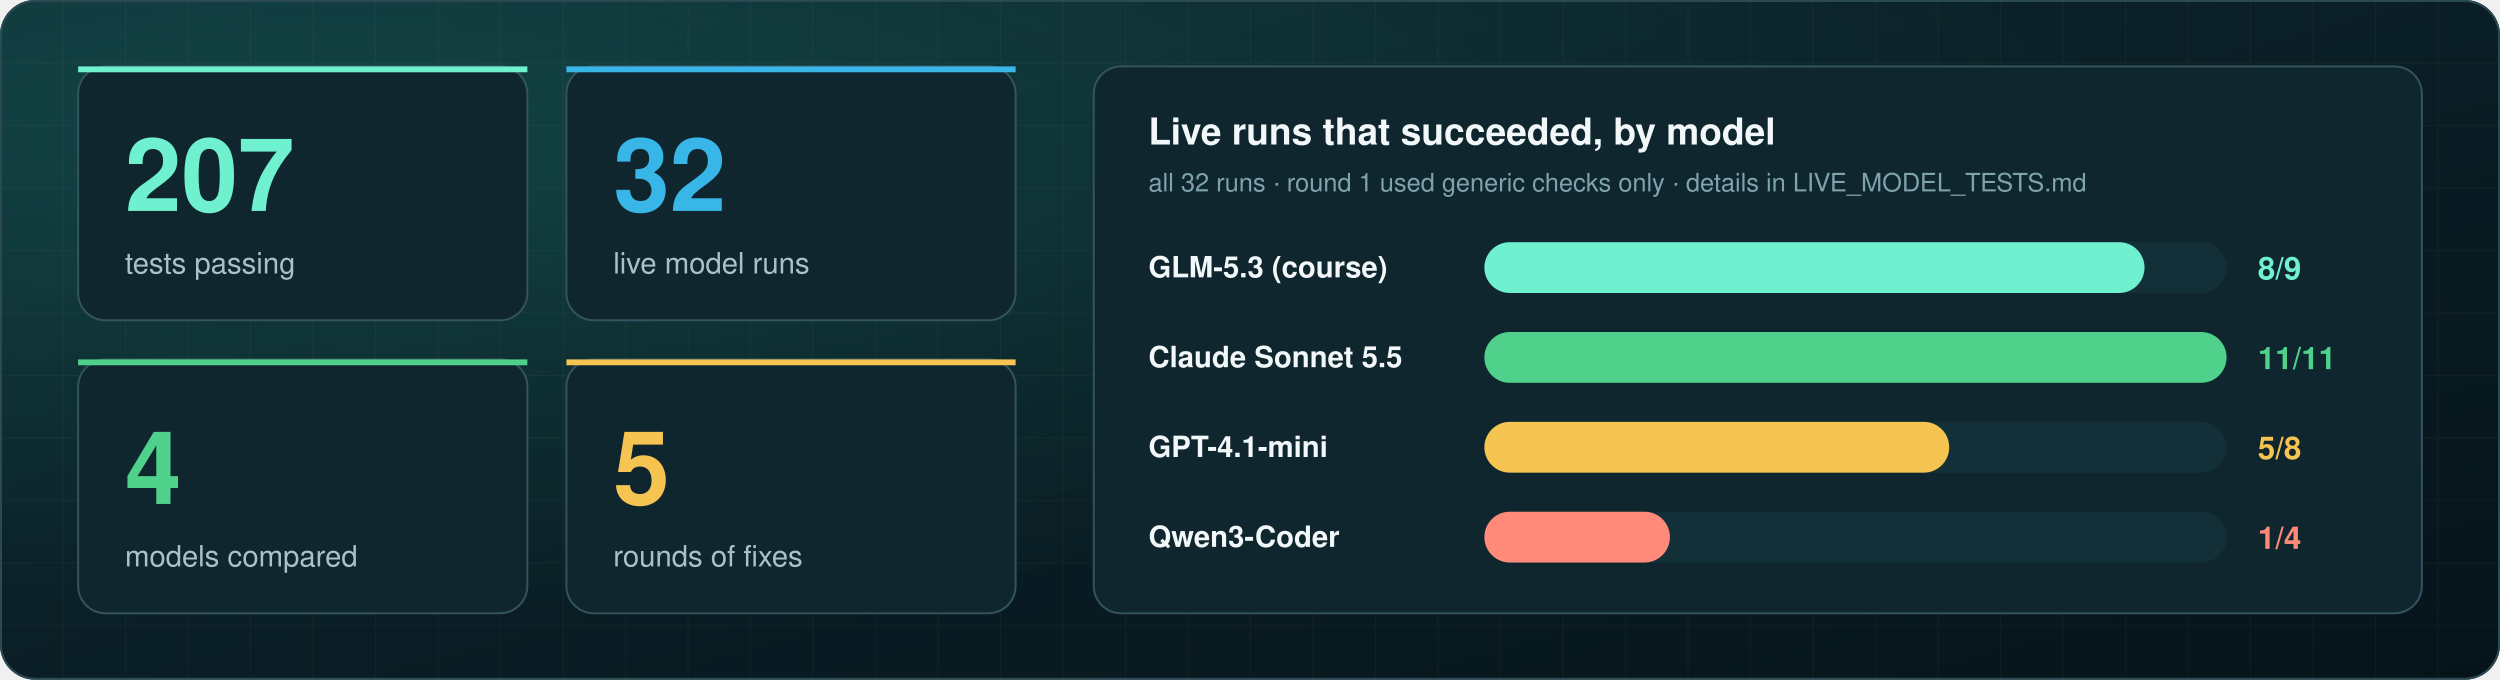
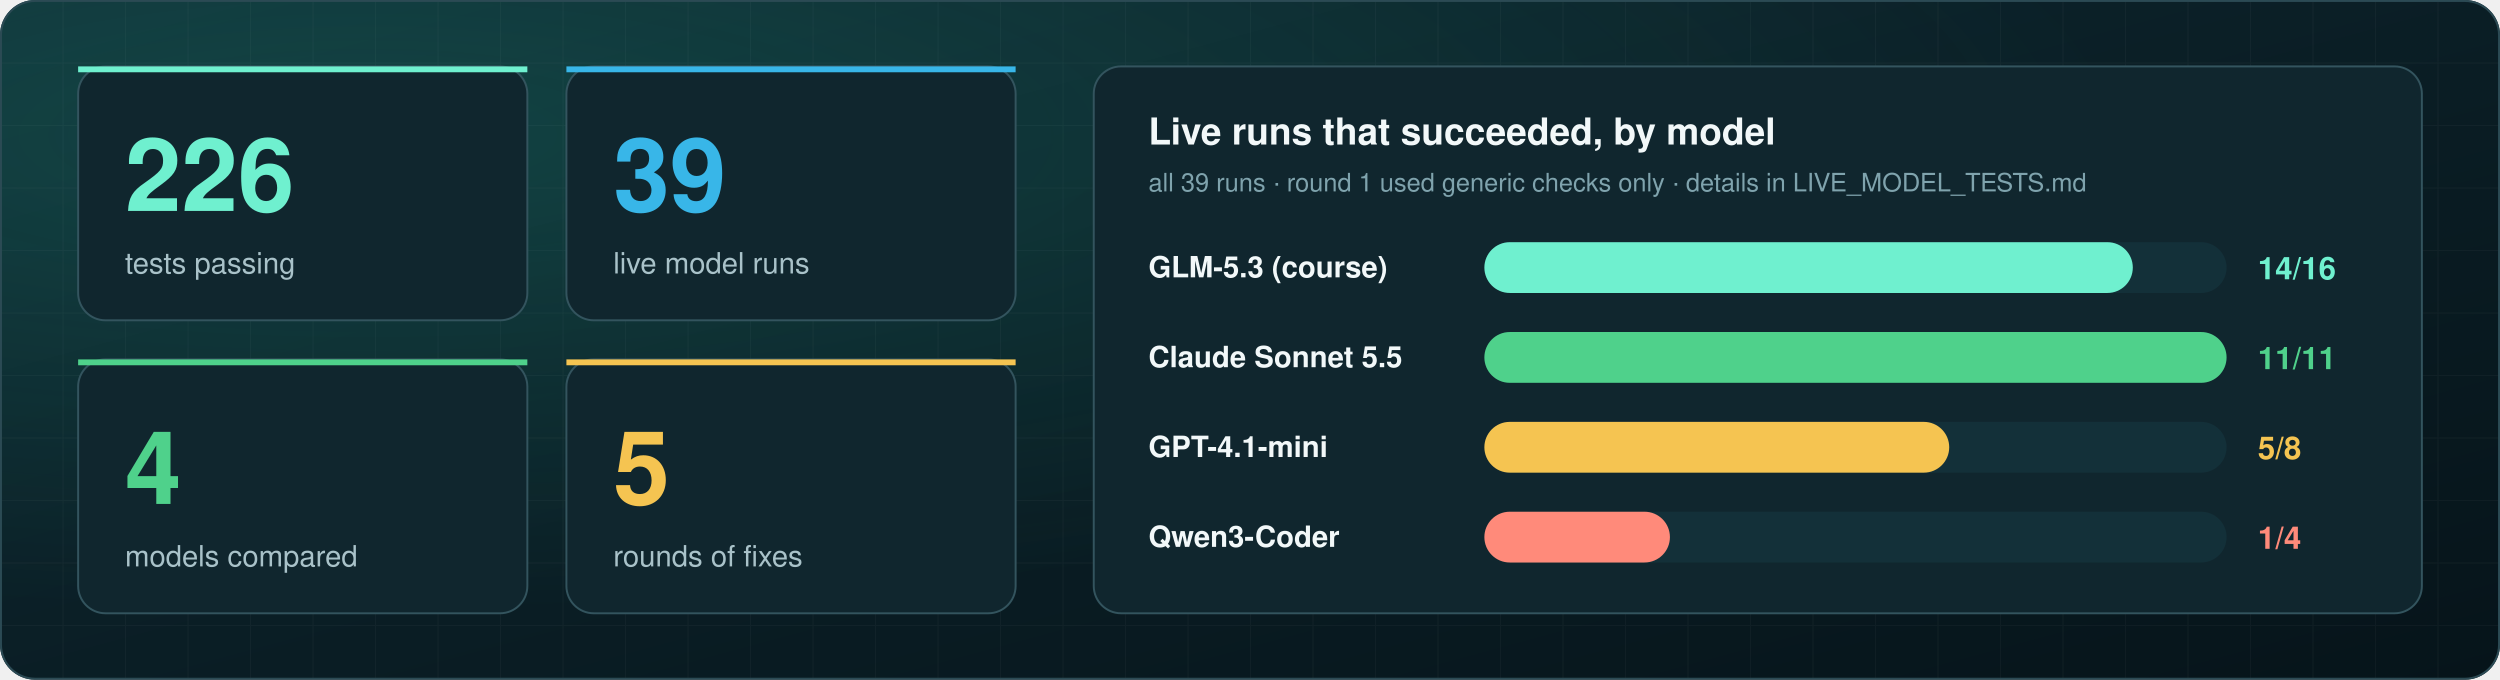
<svg xmlns="http://www.w3.org/2000/svg" width="1280" height="348" viewBox="0 0 1280 348" role="img" aria-labelledby="t d">
  <defs>
    <linearGradient id="bg" x1="0" y1="0" x2="1" y2="1">
      <stop offset="0" stop-color="#0f2a33" />
      <stop offset="0.55" stop-color="#0a1d24" />
      <stop offset="1" stop-color="#06141a" />
    </linearGradient>
    <radialGradient id="glow" cx="0.15" cy="0.2" r="0.7">
      <stop offset="0" stop-color="#2ad1a8" stop-opacity="0.17" />
      <stop offset="1" stop-color="#2ad1a8" stop-opacity="0" />
    </radialGradient>
    <linearGradient id="accent" x1="0" y1="0" x2="1" y2="0">
      <stop offset="0" stop-color="#6ff0cf" />
      <stop offset="1" stop-color="#38b6e8" />
    </linearGradient>
    <linearGradient id="sweep" x1="0" y1="0" x2="1" y2="0">
      <stop offset="0" stop-color="#6ff0cf" stop-opacity="0" />
      <stop offset="0.5" stop-color="#6ff0cf" stop-opacity="0.9" />
      <stop offset="1" stop-color="#38b6e8" stop-opacity="0" />
    </linearGradient>
    <pattern id="grid" width="32" height="32" patternUnits="userSpaceOnUse">
      <path d="M32 0H0V32" fill="none" stroke="#fff" stroke-opacity="0.035" />
    </pattern>
    <filter id="shadow" x="-10%" y="-10%" width="120%" height="140%">
      <feDropShadow dx="0" dy="10" stdDeviation="14" flood-color="#000" flood-opacity="0.45" />
    </filter>
    <filter id="soft" x="-50%" y="-50%" width="200%" height="200%">
      <feGaussianBlur stdDeviation="6" />
    </filter>
    <clipPath id="frame">
      <rect width="1280" height="348" rx="18" />
    </clipPath>
  </defs>
  <style>
  text { font-family: Segoe UI, -apple-system, BlinkMacSystemFont, Helvetica Neue, Helvetica, Arial, sans-serif; }
  .mono { font-family: SFMono-Regular, Menlo, Consolas, Liberation Mono, monospace; }
  .flow { stroke-dasharray: 6 10; animation: dash 1.1s linear infinite; }
  @keyframes dash { to { stroke-dashoffset: -32; } }
  .blink { animation: blink 1.1s steps(1) infinite; }
  @keyframes blink { 50% { opacity: 0; } }
  .pulse { transform-box: fill-box; transform-origin: center; animation: pulse 2.4s ease-in-out infinite; }
  @keyframes pulse { 0%,100% { opacity: .25; transform: scale(1); } 50% { opacity: .9; transform: scale(1.05); } }
  .sweep { animation: sweep 5s ease-in-out infinite; }
  @keyframes sweep { 0% { transform: translateX(-420px); } 100% { transform: translateX(1320px); } }
  .bar{transform-box:fill-box;transform-origin:left;animation:grow 2.2s cubic-bezier(.2,.8,.2,1) both;}
@keyframes grow{from{transform:scaleX(0)}to{transform:scaleX(1)}}
  @media (prefers-reduced-motion: reduce) { * { animation: none !important; } }
</style>
  <g clip-path="url(#frame)">
    <rect width="1280" height="348" fill="url(#bg)" />
    <rect width="1280" height="348" fill="url(#grid)" />
    <rect width="1280" height="348" fill="url(#glow)" />
    <rect x="40" y="34" width="230" height="130" rx="14" fill="#10262e" stroke="#33545e" />
    <rect x="40" y="34" width="230" height="3" fill="#6ff0cf" />
-     <text x="64" y="108" font-size="52" fill="#6ff0cf" font-weight="800" text-anchor="start">207</text>
+     <text x="64" y="108" font-size="52" fill="#6ff0cf" font-weight="800" text-anchor="start">226</text>
    <text x="64" y="140" font-size="15" fill="#a9c2c9" font-weight="400" text-anchor="start">tests passing</text>
    <rect x="290" y="34" width="230" height="130" rx="14" fill="#10262e" stroke="#33545e" />
    <rect x="290" y="34" width="230" height="3" fill="#38b6e8" />
-     <text x="314" y="108" font-size="52" fill="#38b6e8" font-weight="800" text-anchor="start">32</text>
+     <text x="314" y="108" font-size="52" fill="#38b6e8" font-weight="800" text-anchor="start">39</text>
    <text x="314" y="140" font-size="15" fill="#a9c2c9" font-weight="400" text-anchor="start">live model runs</text>
    <rect x="40" y="184" width="230" height="130" rx="14" fill="#10262e" stroke="#33545e" />
    <rect x="40" y="184" width="230" height="3" fill="#4fd18b" />
    <text x="64" y="258" font-size="52" fill="#4fd18b" font-weight="800" text-anchor="start">4</text>
    <text x="64" y="290" font-size="15" fill="#a9c2c9" font-weight="400" text-anchor="start">models compared</text>
    <rect x="290" y="184" width="230" height="130" rx="14" fill="#10262e" stroke="#33545e" />
    <rect x="290" y="184" width="230" height="3" fill="#f5c451" />
    <text x="314" y="258" font-size="52" fill="#f5c451" font-weight="800" text-anchor="start">5</text>
    <text x="314" y="290" font-size="15" fill="#a9c2c9" font-weight="400" text-anchor="start">rounds of fixes</text>
    <rect x="560" y="34" width="680" height="280" rx="14" fill="#10262e" stroke="#33545e" />
    <text x="588" y="74" font-size="19" fill="#f2f8f9" font-weight="700" text-anchor="start">Live runs that succeeded, by model</text>
-     <text x="588" y="98" font-size="13" fill="#7fa3ad" font-weight="400" text-anchor="start">all 32 runs · round 1 used generic checks only · details in LIVE_MODEL_TESTS.md</text>
+     <text x="588" y="98" font-size="13" fill="#7fa3ad" font-weight="400" text-anchor="start">all 39 runs · round 1 used generic checks only · details in LIVE_MODEL_TESTS.md</text>
    <text x="588" y="142" font-size="15" fill="#f2f8f9" font-weight="600" text-anchor="start">GLM-5.3 (course)</text>
    <rect x="760" y="124" width="380" height="26" rx="13" fill="#133039" />
-     <rect x="760" y="124" width="338" height="26" rx="13" fill="#6ff0cf" class="bar" style="animation-delay:0.3s" />
-     <text x="1156" y="143" font-size="16" fill="#6ff0cf" font-weight="800" text-anchor="start">8/9</text>
+     <rect x="760" y="124" width="332" height="26" rx="13" fill="#6ff0cf" class="bar" style="animation-delay:0.3s" />
+     <text x="1156" y="143" font-size="16" fill="#6ff0cf" font-weight="800" text-anchor="start">14/16</text>
    <text x="588" y="188" font-size="15" fill="#f2f8f9" font-weight="600" text-anchor="start">Claude Sonnet 5.5</text>
    <rect x="760" y="170" width="380" height="26" rx="13" fill="#133039" />
    <rect x="760" y="170" width="380" height="26" rx="13" fill="#4fd18b" class="bar" style="animation-delay:0.55s" />
    <text x="1156" y="189" font-size="16" fill="#4fd18b" font-weight="800" text-anchor="start">11/11</text>
    <text x="588" y="234" font-size="15" fill="#f2f8f9" font-weight="600" text-anchor="start">GPT-4.1-mini</text>
    <rect x="760" y="216" width="380" height="26" rx="13" fill="#133039" />
    <rect x="760" y="216" width="238" height="26" rx="13" fill="#f5c451" class="bar" style="animation-delay:0.8s" />
    <text x="1156" y="235" font-size="16" fill="#f5c451" font-weight="800" text-anchor="start">5/8</text>
    <text x="588" y="280" font-size="15" fill="#f2f8f9" font-weight="600" text-anchor="start">Qwen3-Coder</text>
    <rect x="760" y="262" width="380" height="26" rx="13" fill="#133039" />
    <rect x="760" y="262" width="95" height="26" rx="13" fill="#ff8a7a" class="bar" style="animation-delay:1.05s" />
    <text x="1156" y="281" font-size="16" fill="#ff8a7a" font-weight="800" text-anchor="start">1/4</text>
  </g>
  <rect x="0.5" y="0.5" width="1279" height="347" rx="17.5" fill="none" stroke="#2b4a54" />
</svg>
